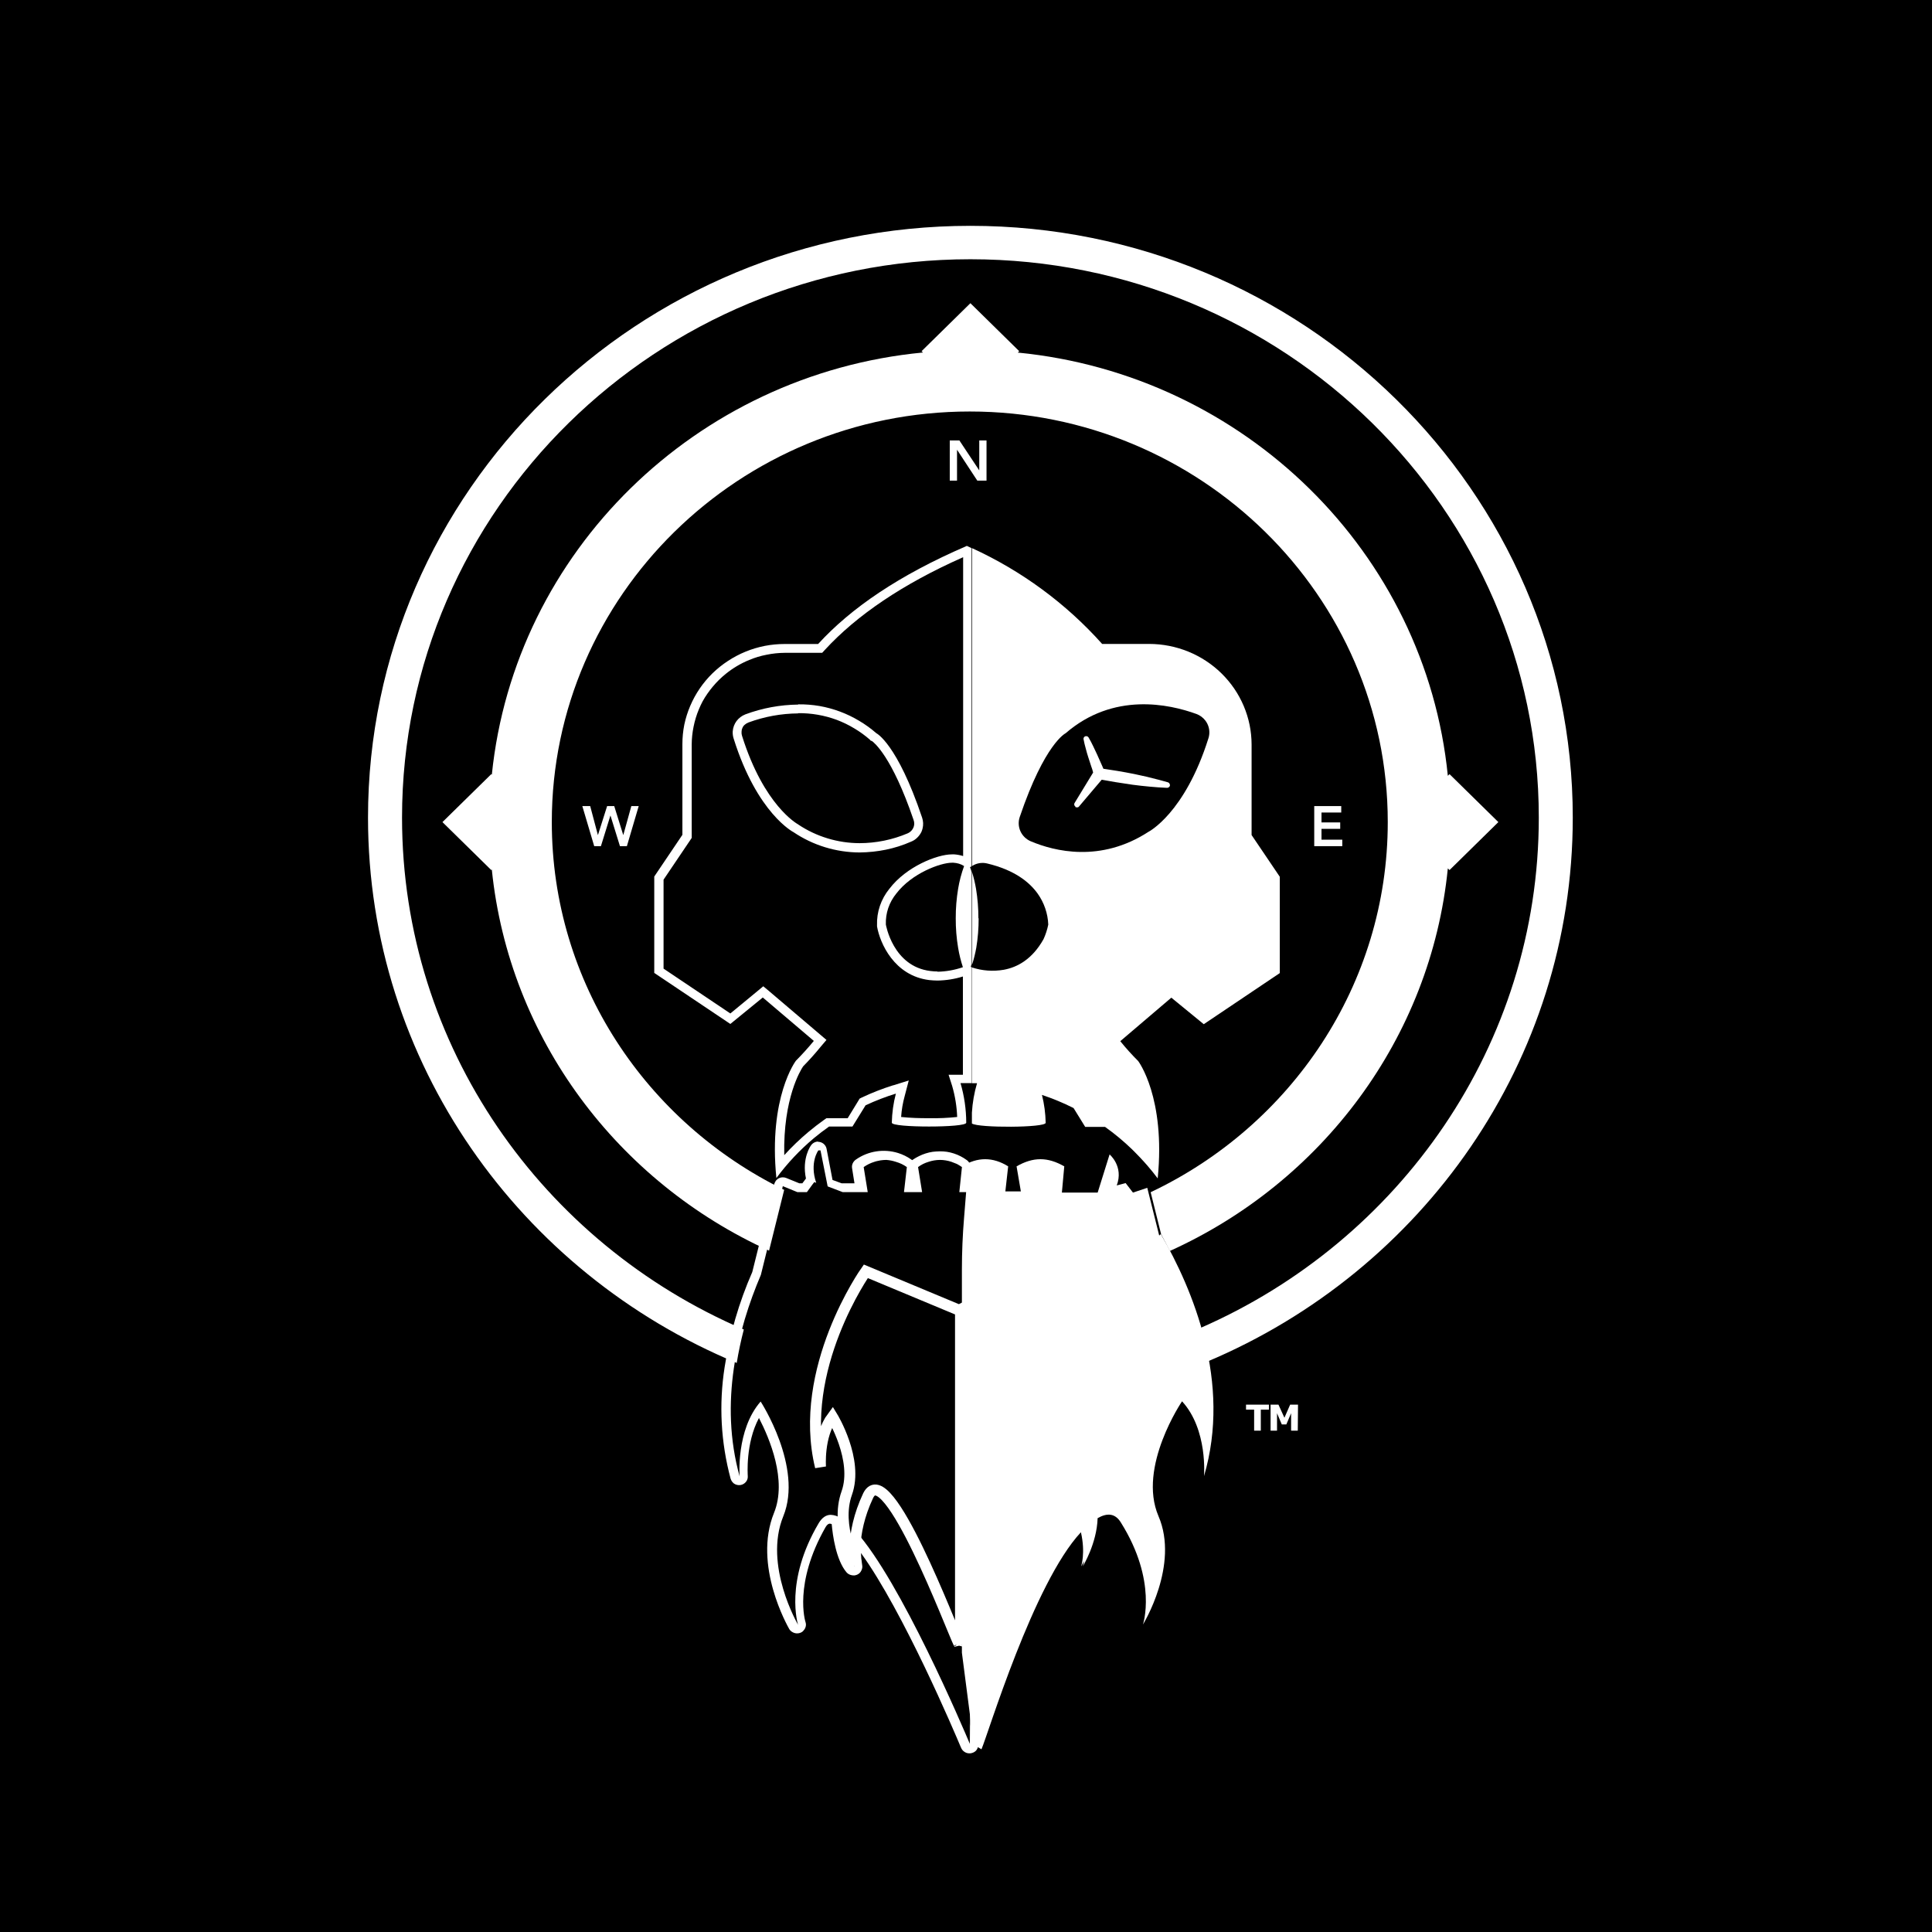
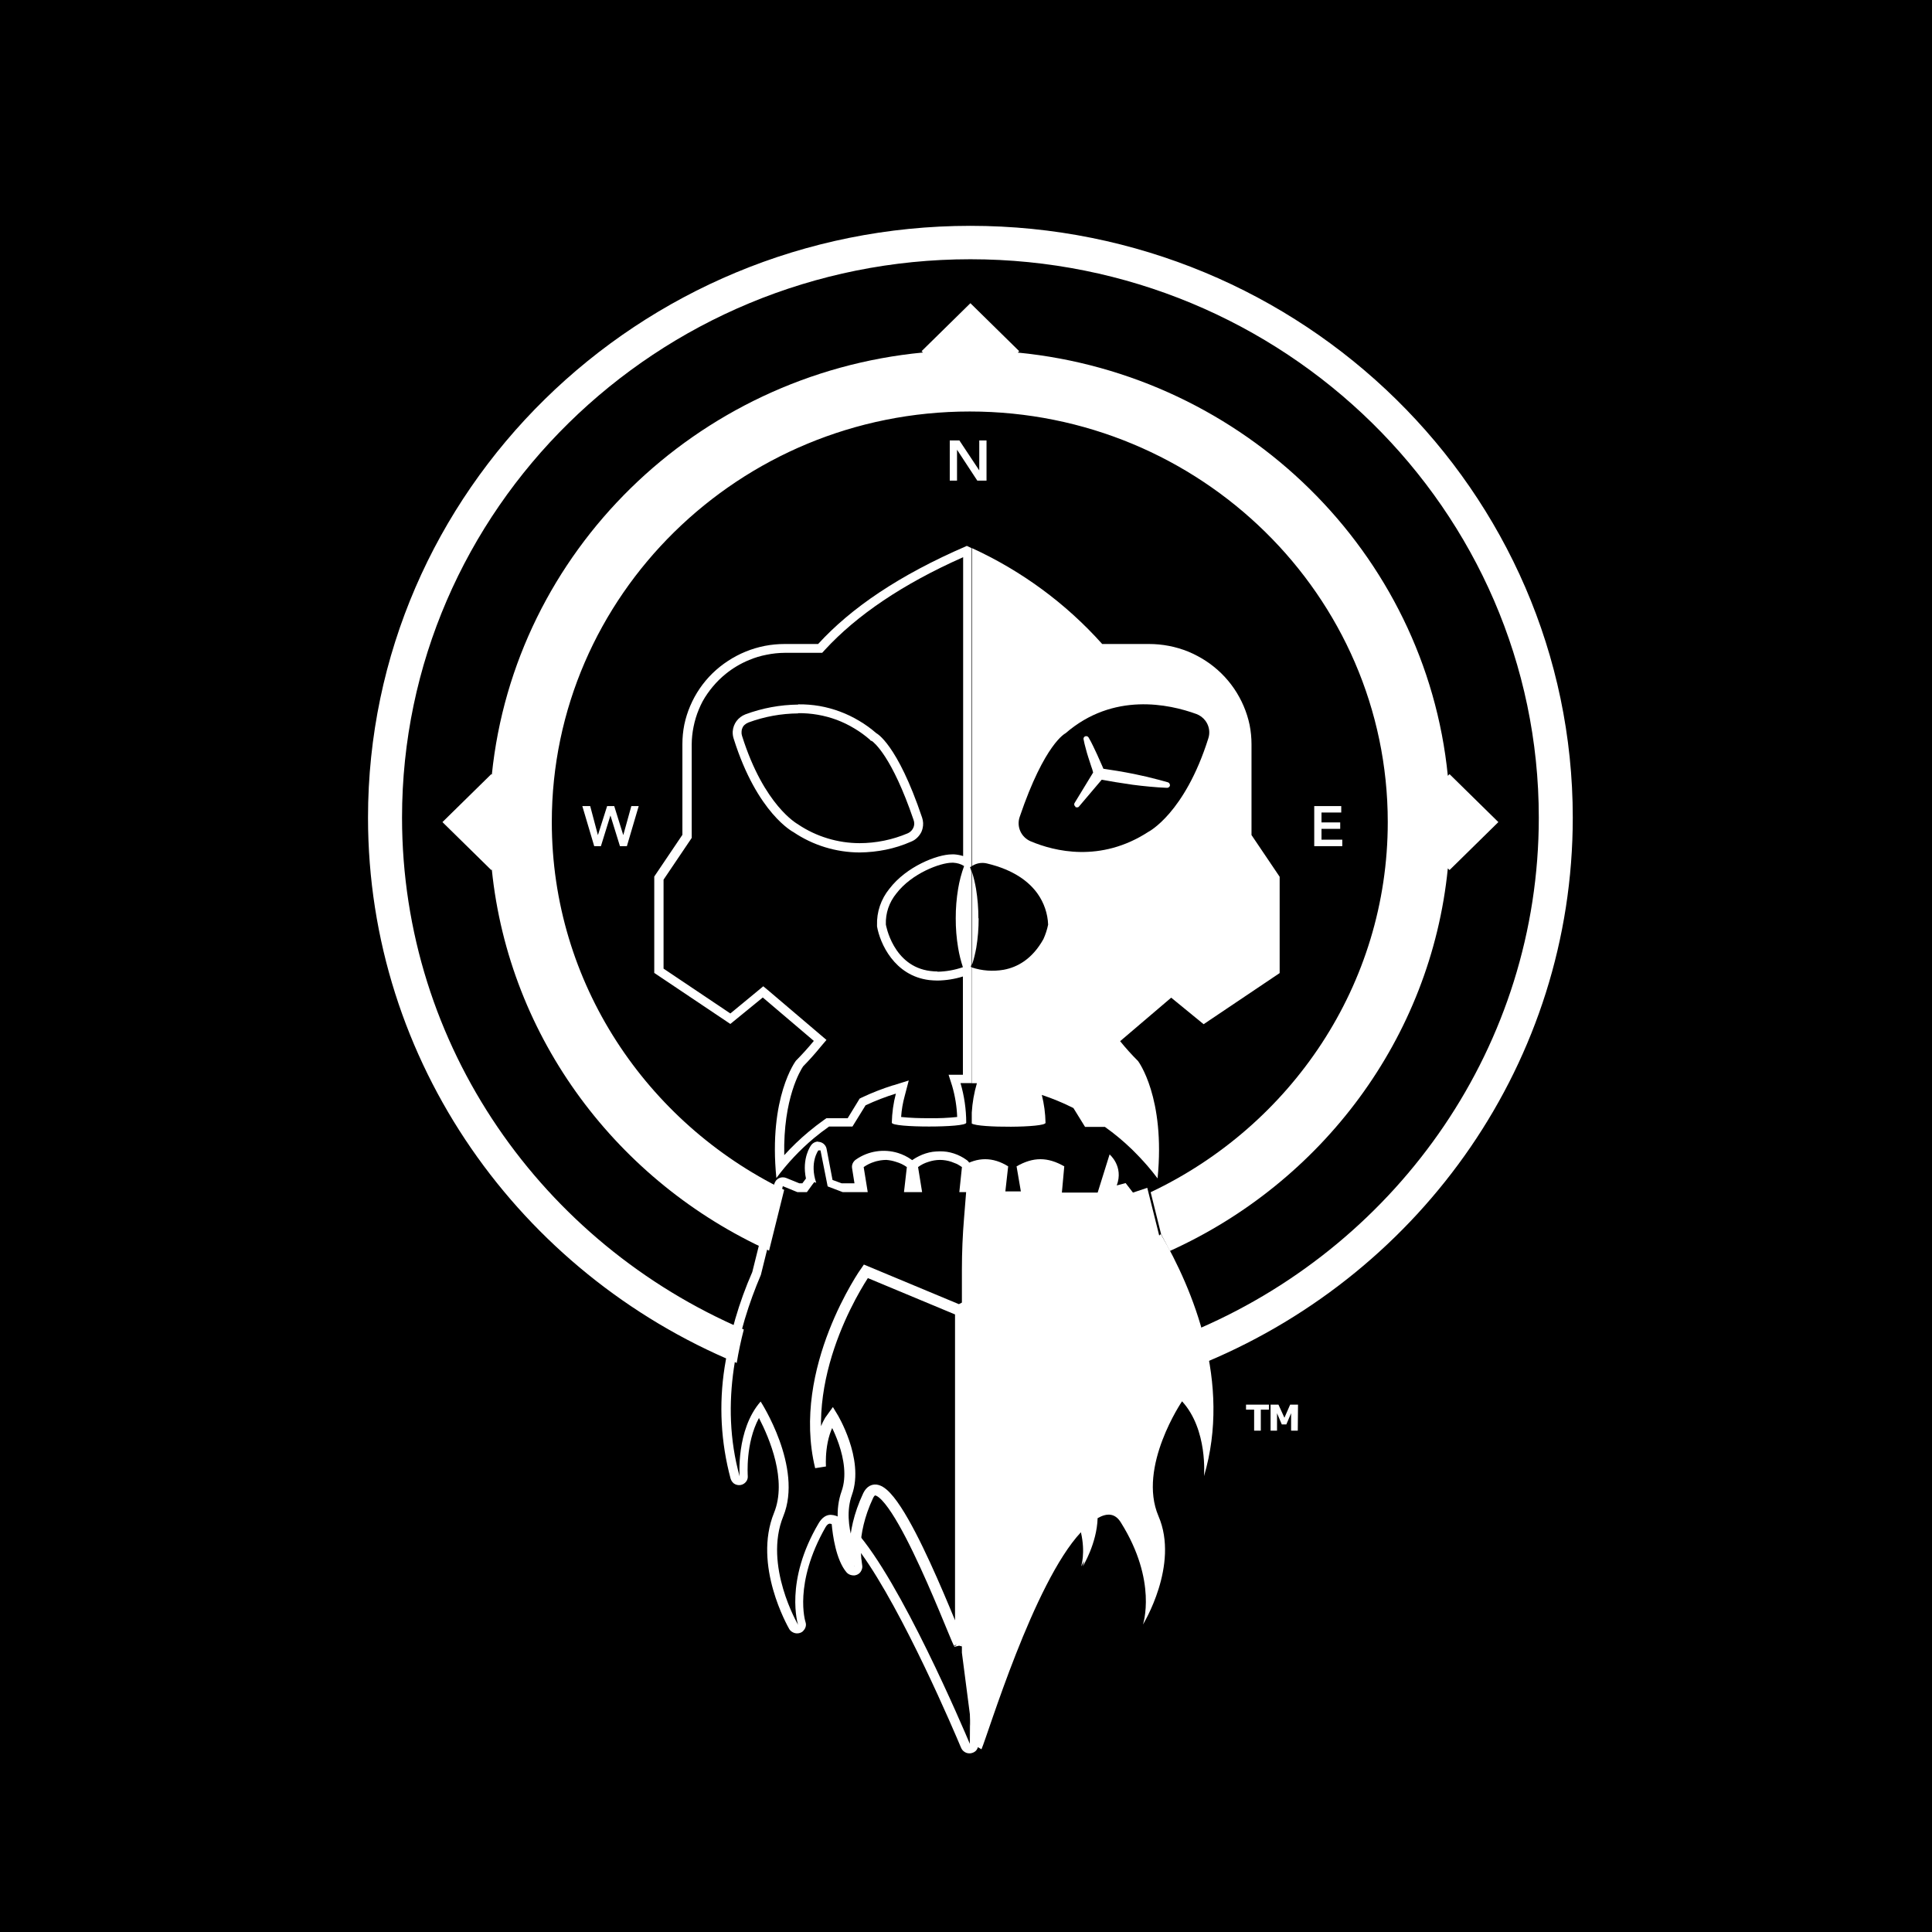
<svg xmlns="http://www.w3.org/2000/svg" version="1.2" baseProfile="tiny-ps" viewBox="0 0 810 810">
  <rect fill="#000000" width="810" height="810" />
  <path stroke="#ffffff" stroke-width="4.6" d="m 363,533 c 0,0 -29,41 -19,82 0,0 -1,-13 5,-21 0,0 11,18 6,32 -5,14 4,30 4,30 0,0 -3,-12 5,-29 8,-16 35,56 38,62 v 0.4 l 0.1,-0.2 0.1,0.2 v -0.4 c 0.1,-0.3 0.3,-0.8 0.5,-1 V 549 l -0.6,0.3 z m 0,0" />
  <path fill="#ffffff" d="m 486,518 -5,-20 -6,2 c -2,-2.7 -3.2,-4 -3,-4 l -3.8,1 c 3,-8 -3,-13 -3,-13 l -5,16 h -15 l 1,-11 c -7,-4 -13,-4 -20,0 l 1.8,10.5 h -6.5 l 1.18,-10.5 c -6.4,-4 -12.9,-4 -19.3,0 l 1.7,10.5 -0.9,11.2 a 273.5,268.7 0 0 0 -0.9,21.5 v 160.7 l 5,38.6 3.2,1.9 c 2.8,-6.4 21.8,-69.7 41.7,-91 2,8.7 0.1,14.3 0.1,14.3 0,0 0.5,-0.8 1.2,-2.2 -0.1,0.8 -0.3,1.5 -0.5,2.2 0,0 5.9,-9.6 6.2,-20.2 4,-2.3 7.4,-2.1 9.8,1.9 15.4,24.6 9.2,42.7 9.2,42.7 0,0 15.4,-24.9 6.5,-45.5 -8.8,-20.6 9.9,-48.1 9.9,-48.1 10.9,11.9 9.2,31.4 9.2,31.4 11.6,-39.3 -4.6,-78.2 -18.1,-101.5 z M 410.2,385 a 78.9,77.5 0 0 0 -1,-12.4 62.3,61.2 0 0 0 -1.6,-6.8 v 38.5 a 60.1,59 0 0 0 1.7,-6.9 76.8,75.5 0 0 0 1,-12.4 z m 0,0" />
  <path fill="#ffffff" d="m 344,482.3 3,15.1 6.3,2.4 h 10.5 l -1.7,-10.5 a 16.5,16.2 0 0 1 2.2,-1.3 16.7,16.4 0 0 1 2.3,-0.9 c 0.8,-0.3 1.6,-0.4 2.5,-0.6 a 16.2,16 0 0 1 2.5,-0.2 16.3,16 0 0 1 4,0.8 16.9,16.6 0 0 1 2.4,0.9 c 0.8,0.4 1.5,0.8 2.2,1.3 l -1.2,10.5 h 7.6 l -1.7,-10.5 a 14.9,14.6 0 0 1 2.1,-1.3 15.2,14.9 0 0 1 2.3,-0.9 15.2,14.9 0 0 1 4.8,-0.8 15.2,14.9 0 0 1 4.8,0.8 c 0.8,0.3 1.5,0.6 2.3,0.9 0.7,0.4 1.4,0.8 2.1,1.3 l -1.1,10.5 h 4.5 v 231.6 c 0,-8.9 -0.1,-8.9 -0.1,-8.9 v 8.6 c -2.7,-6.4 -29,-68.3 -47.9,-89.2 l -0.3,-0.3 a 39.8,39.1 0 0 0 -0.2,15.2 c -4.8,-5.7 -5.5,-20.2 -5.5,-20.2 a 8.3,8.2 0 0 0 -4.4,-1.5 c -1.9,0 -3.6,1.1 -5,3.4 -14.6,24.6 -8.7,42.7 -8.7,42.7 0,0 -14.6,-24.9 -6.2,-45.5 8.4,-20.6 -9.5,-48.1 -9.5,-48.1 -10.4,11.9 -8.8,31.4 -8.8,31.4 -8.6,-30.9 -0.9,-61.5 8.9,-84.5 l 9.2,-37.2 6.1,2.5 h 4 c 1.9,-2.7 3.1,-4.2 3.1,-4.2 l 0.8,0.3 c -2.9,-8.5 0.9,-13.6 0.9,-13.6 m 0,-3.7 a 3.7,3.6 0 0 0 -1.7,0.4 3.7,3.7 0 0 0 -1.3,1.1 c -0.2,0.2 -4,5.5 -2.2,14 -0.4,0.5 -0.8,1.1 -1.5,2 h -1.3 l -5.4,-2.2 a 3.7,3.7 0 0 0 -1.6,-0.3 3.7,3.7 0 0 0 -2.2,0.8 3.7,3.6 0 0 0 -0.6,0.6 3.9,3.9 0 0 0 -0.4,0.7 3.9,3.9 0 0 0 -0.3,0.7 l -9.2,36.9 a 164.6,161.7 0 0 0 -11.6,39.9 116.9,114.9 0 0 0 -1.2,23.5 116.6,114.6 0 0 0 3.7,23.2 c 0.1,0.4 0.3,0.7 0.5,1.1 0.2,0.3 0.5,0.6 0.8,0.9 a 3.7,3.6 0 0 0 2.9,0.7 3.7,3.7 0 0 0 2.3,-1.4 3.6,3.5 0 0 0 0.6,-1.2 3.6,3.6 0 0 0 0.1,-1.3 c 0,-0.2 -1,-13.6 4.7,-24.2 4.4,8.5 11.9,26.1 6.3,39.8 -8.9,22 5.8,47.6 6.4,48.7 a 3.7,3.6 0 0 0 1.4,1.3 3.7,3.6 0 0 0 1.9,0.5 3.6,3.6 0 0 0 1.5,-0.3 c 0.4,-0.2 0.8,-0.4 1.1,-0.8 a 3.7,3.7 0 0 0 1.1,-2.4 3.7,3.7 0 0 0 -0.2,-1.3 c -0.05,-0.1 -5.1,-16 8.4,-39.7 0.9,-1.5 1.6,-1.5 1.8,-1.5 0.3,0.01 0.6,0.1 0.8,0.2 0.4,4.6 1.8,15 6.2,20.2 a 3.7,3.6 0 0 0 2.1,1.2 c 0.4,0.1 0.8,0.1 1.2,0.1 a 3.7,3.6 0 0 0 2.2,-1 c 0.3,-0.3 0.5,-0.6 0.7,-1 a 3.7,3.6 0 0 0 0.4,-1.2 3.7,3.6 0 0 0 -0.04,-1.2 35.6,34.9 0 0 1 -0.5,-5 c 17.8,24.6 39.3,75.3 41.9,81.5 l 0.06,0.1 a 3.7,3.6 0 0 0 1.2,1.6 3.6,3.6 0 0 0 2.3,0.8 3.4,3.3 0 0 0 0.9,-0.1 c 2.9,-0.7 2.9,-3.4 2.9,-4.4 V 499.9 c 0,-0.2 -0.03,-0.5 -0.1,-0.7 a 3.6,3.5 0 0 0 -0.6,-1.3 3.6,3.6 0 0 0 -0.5,-0.6 3.8,3.8 0 0 0 -0.6,-0.5 3.7,3.7 0 0 0 -0.6,-0.3 3.7,3.6 0 0 0 -1.4,-0.3 h -0.3 l 0.7,-6.5 a 3.6,3.6 0 0 0 -0.3,-1.9 3.6,3.6 0 0 0 -1.3,-1.5 19,18.6 0 0 0 -5.3,-2.7 19.2,18.8 0 0 0 -2.9,-0.7 19.2,18.9 0 0 0 -3,-0.2 c -1,0 -2,0.1 -3,0.2 a 19.1,18.8 0 0 0 -5.7,1.8 19.2,18.9 0 0 0 -2.6,1.5 3.2,3.2 0 0 0 -0.3,0.2 3.7,3.7 0 0 0 -0.4,-0.3 20,19.7 0 0 0 -5.5,-2.7 20.1,19.8 0 0 0 -17.6,2.7 3.6,3.6 0 0 0 -0.8,0.7 3.8,3.7 0 0 0 -0.9,1.9 3.8,3.7 0 0 0 0.02,1.1 l 1,6.3 h -5.4 l -3.8,-1.4 -2.5,-13.1 a 3.7,3.6 0 0 0 -1.3,-2.1 3.7,3.6 0 0 0 -1.1,-0.6 3.7,3.6 0 0 0 -1.3,-0.2 z m 0,0" />
  <path fill="#ffffff" d="m 403.8,233.6 v 125.3 a 16.8,16.5 0 0 0 -3.7,-0.7 h -1 c -6.2,0 -19.1,5.1 -26.2,14.4 a 23.7,23.3 0 0 0 -4,7.2 23.7,23.2 0 0 0 -1.2,8.1 v 0.5 c 1.2,7 7.2,20.7 21.9,22.5 1.1,0.1 2.3,0.2 3.4,0.2 a 36.9,36.3 0 0 0 10.7,-1.7 v 41.2 h -6 l 1.5,4.7 a 55.6,54.7 0 0 1 2.1,13 c -3.9,0.4 -7.8,0.6 -11.8,0.5 -3.9,0.04 -7.8,-0.1 -11.7,-0.5 0.2,-3 0.7,-5.9 1.5,-8.8 l 1.7,-6.5 -6.4,2 h -0.1 a 100.8,99 0 0 0 -13.1,5.1 l -1,0.5 -0.6,1 -4.4,7.2 h -8.9 l -1,0.7 a 106.9,105 0 0 0 -6.6,5.1 103.5,101.7 0 0 0 -10.1,9.7 c -0.5,-23.9 6.9,-35.7 7.9,-37.2 a 119.9,117.8 0 0 0 7.5,-8.4 l 2.3,-2.7 -2.7,-2.3 -21.4,-18.2 -2.4,-2 -2.4,2 -11.4,9.4 -28,-18.8 v -37.3 l 11.2,-16.6 0.6,-0.9 v -39.2 a 39.5,38.8 0 0 1 0.8,-7.5 39.4,38.7 0 0 1 2.2,-7.2 38.8,38.1 0 0 1 1.6,-3.4 38.2,37.6 0 0 1 2,-3.2 39.7,39 0 0 1 2.3,-3 39.5,38.8 0 0 1 5.4,-5.3 39.1,38.4 0 0 1 9.8,-5.8 39.4,38.7 0 0 1 3.6,-1.3 38.4,37.7 0 0 1 3.7,-0.9 39,38.3 0 0 1 7.6,-0.8 h 15.7 l 1.1,-1.2 c 13.4,-14.6 32.8,-27.7 57.8,-38.8 m 1.7,-4.8 c -28.3,12.2 -48.5,26 -62.3,41.1 h -14 a 43.2,42.5 0 0 0 -8.4,0.8 43.1,42.3 0 0 0 -8,2.4 42.9,42.1 0 0 0 -7.4,3.9 43.4,42.6 0 0 0 -6.5,5.2 43.1,42.3 0 0 0 -9.3,13.6 43.5,42.7 0 0 0 -2.5,7.9 43.2,42.5 0 0 0 -0.8,8.2 v 38 l -11.8,17.5 v 40.4 l 31.9,21.4 13.6,-11.1 21.4,18.2 a 118.8,116.7 0 0 1 -7.5,8.3 c 0,0 -11.6,15.2 -8.2,49.2 a 98.8,97 0 0 1 15.7,-16.7 106.7,104.8 0 0 1 6.4,-4.9 h 9.8 l 5.5,-8.9 a 97,95.3 0 0 1 12.7,-4.9 54.1,53.2 0 0 0 -1.7,12.2 c 0,1.1 7.8,1.6 15.6,1.6 7.8,0 15.6,-0.5 15.6,-1.6 a 61.9,60.8 0 0 0 -2.4,-16.6 h 4.7 v -48.6 l -0.4,-0.1 c 0.1,-0.4 0.2,-0.8 0.4,-1.3 V 365.8 c -0.2,-0.7 -0.4,-1.5 -0.7,-2.2 l 0.1,-0.1 c 0.2,-0.1 0.4,-0.2 0.5,-0.3 V 229.8 c -0.7,-0.3 -1.3,-0.7 -2.1,-1 z M 393.1,407.3 a 23.1,22.7 0 0 1 -3,-0.2 c -15.8,-1.9 -18.7,-19.5 -18.7,-19.5 a 20.2,19.8 0 0 1 1,-6.9 20.4,20 0 0 1 3.4,-6.1 c 6.5,-8.5 18.5,-12.9 23.3,-12.9 h 0.6 c 1.6,0.1 3.1,0.5 4.5,1.4 a 54.9,53.9 0 0 0 -2.5,9.5 76.9,75.5 0 0 0 -1,12.4 75.8,74.5 0 0 0 1,12.4 56.2,55.3 0 0 0 2,8.1 34,33.4 0 0 1 -10.7,1.9 z m 0,0" />
-   <path fill="#ffffff" d="m 524.736,350.093 v -37.998 a 43.247,42.482 0 0 0 -0.843,-8.211 43.165,42.402 0 0 0 -2.454,-7.892 42.872,42.114 0 0 0 -1.805,-3.733 42.699,41.944 0 0 0 -4.673,-6.859 42.976,42.216 0 0 0 -12.923,-10.423 42.872,42.114 0 0 0 -3.799,-1.773 43.513,42.744 0 0 0 -3.959,-1.395 42.421,41.671 0 0 0 -4.08,-1.012 43.247,42.482 0 0 0 -8.359,-0.828 H 462.077 A 165.403,162.477 0 0 0 436.924,247.108 165.529,162.601 0 0 0 407.528,229.808 v 133.289 a 7.843,7.704 0 0 1 3.031,-1.198 7.886,7.747 0 0 1 3.267,0.104 c 11.315,2.691 17.673,7.679 21.233,12.667 a 24.629,24.193 0 0 1 3.163,6.178 24.587,24.152 0 0 1 1.269,6.798 29.202,28.685 0 0 1 -1.984,6.099 c -4.699,8.388 -10.908,11.771 -16.65,12.833 -4.539,0.771 -8.999,0.445 -13.372,-0.974 v 48.533 h 2.144 a 57.439,56.423 0 0 0 -2.154,12.345 v 4.55 c 2.631,1.901 30.927,1.803 30.927,-0.292 a 53.793,52.841 0 0 0 -1.558,-11.693 98.894,97.145 0 0 1 13.25,5.506 l 4.882,7.902 h 8.321 a 99.413,97.655 0 0 1 11.374,9.46 c 0.487,0.476 0.992,0.975 1.438,1.45 a 96.76,95.048 0 0 1 3.54,3.743 c 0.456,0.506 0.923,1.022 1.379,1.548 1.497,1.753 2.977,3.536 4.345,5.396 3.372,-33.989 -8.182,-49.199 -8.182,-49.199 a 105.834,103.962 0 0 1 -7.509,-8.337 l 21.403,-18.239 13.596,11.124 31.878,-21.431 v -40.384 z m -18.107,-40.53 c -9.919,31.497 -25.134,39.185 -25.134,39.185 -20.075,13.044 -39.445,8.143 -49.331,3.973 a 8.219,8.074 0 0 1 -1.369,-0.737 8.323,8.176 0 0 1 -1.21,-0.974 8.51,8.36 0 0 1 -1.003,-1.175 8.257,8.111 0 0 1 -0.765,-1.341 8.275,8.128 0 0 1 -0.497,-1.454 8.071,7.929 0 0 1 -0.214,-1.521 c -0.025,-0.513 0,-1.022 0.072,-1.532 a 8.779,8.624 0 0 1 0.363,-1.494 c 10.502,-30.923 19.221,-35.072 19.221,-35.072 20.033,-17.35 43.42,-12.246 54.867,-8.076 a 8.354,8.207 0 0 1 3.751,2.795 c 0.319,0.418 0.591,0.867 0.82,1.335 0.232,0.472 0.415,0.961 0.55,1.467 a 7.965,7.824 0 0 1 0.259,1.539 8.128,7.984 0 0 1 -0.042,1.559 c -0.062,0.519 -0.177,1.028 -0.339,1.525 z M 398.193,184.664 h 4.037 l 8.28,12.48 h 0.051 v -12.479 h 3.043 v 16.844 h -3.865 l -8.453,-12.888 h -0.049 v 12.888 h -3.045 z M 244.14,337.952 h 3.301 l 3.215,12.1 h 0.048 l 3.837,-12.1 h 2.977 l 3.768,12.1 h 0.049 l 3.354,-12.1 h 3.093 l -4.957,16.806 h -2.907 l -3.965,-12.793 h -0.053 l -3.965,12.793 h -2.807 z m 306.859,0 h 11.325 v 2.71 h -8.28 v 4.129 h 7.845 v 2.699 h -7.845 v 4.558 h 8.719 v 2.71 h -11.764 z m 0,0" />
+   <path fill="#ffffff" d="m 524.7,350.1 v -38 a 43.2,42.5 0 0 0 -0.8,-8.2 43.2,42.4 0 0 0 -2.5,-7.9 42.9,42.1 0 0 0 -1.8,-3.7 42.7,41.9 0 0 0 -4.7,-6.9 43,42.2 0 0 0 -12.9,-10.4 42.9,42.1 0 0 0 -3.8,-1.8 43.5,42.7 0 0 0 -4,-1.4 42.4,41.7 0 0 0 -4.1,-1 43.2,42.5 0 0 0 -8.4,-0.8 H 462.1 A 165.4,162.5 0 0 0 436.9,247.1 165.5,162.6 0 0 0 407.5,229.8 v 133.3 a 7.8,7.7 0 0 1 3,-1.2 7.9,7.7 0 0 1 3.267,0.104 c 11.315,2.691 17.673,7.679 21.233,12.667 a 24.629,24.193 0 0 1 3.163,6.178 24.587,24.152 0 0 1 1.269,6.798 29.202,28.685 0 0 1 -1.984,6.099 c -4.699,8.388 -10.908,11.771 -16.65,12.833 -4.539,0.771 -8.999,0.445 -13.372,-0.974 v 48.533 h 2.144 a 57.439,56.423 0 0 0 -2.154,12.345 v 4.55 c 2.631,1.901 30.927,1.803 30.927,-0.292 a 53.793,52.841 0 0 0 -1.558,-11.693 98.894,97.145 0 0 1 13.25,5.506 l 4.882,7.902 h 8.321 a 99.413,97.655 0 0 1 11.374,9.46 c 0.487,0.476 0.992,0.975 1.438,1.45 a 96.76,95.048 0 0 1 3.54,3.743 c 0.456,0.506 0.923,1.022 1.379,1.548 1.497,1.753 2.977,3.536 4.345,5.396 3.372,-33.989 -8.182,-49.199 -8.182,-49.199 a 105.834,103.962 0 0 1 -7.509,-8.337 l 21.403,-18.239 13.596,11.124 31.878,-21.431 v -40.384 z m -18.107,-40.53 c -9.919,31.497 -25.134,39.185 -25.134,39.185 -20.075,13.044 -39.445,8.143 -49.331,3.973 a 8.219,8.074 0 0 1 -1.369,-0.737 8.323,8.176 0 0 1 -1.21,-0.974 8.51,8.36 0 0 1 -1.003,-1.175 8.257,8.111 0 0 1 -0.765,-1.341 8.275,8.128 0 0 1 -0.497,-1.454 8.071,7.929 0 0 1 -0.214,-1.521 c -0.025,-0.513 0,-1.022 0.072,-1.532 a 8.779,8.624 0 0 1 0.363,-1.494 c 10.502,-30.923 19.221,-35.072 19.221,-35.072 20.033,-17.35 43.42,-12.246 54.867,-8.076 a 8.354,8.207 0 0 1 3.751,2.795 c 0.319,0.418 0.591,0.867 0.82,1.335 0.232,0.472 0.415,0.961 0.55,1.467 a 7.965,7.824 0 0 1 0.259,1.539 8.128,7.984 0 0 1 -0.042,1.559 c -0.062,0.519 -0.177,1.028 -0.339,1.525 z M 398.193,184.664 h 4.037 l 8.28,12.48 h 0.051 v -12.479 h 3.043 v 16.844 h -3.865 l -8.453,-12.888 h -0.049 v 12.888 h -3.045 z M 244.14,337.952 h 3.301 l 3.215,12.1 h 0.048 l 3.837,-12.1 h 2.977 l 3.768,12.1 h 0.049 l 3.354,-12.1 h 3.093 l -4.957,16.806 h -2.907 l -3.965,-12.793 h -0.053 l -3.965,12.793 h -2.807 z m 306.859,0 h 11.325 v 2.71 h -8.28 v 4.129 h 7.845 v 2.699 h -7.845 v 4.558 h 8.719 v 2.71 h -11.764 z m 0,0" />
  <path fill="#ffffff" d="m 231.346,344.666 c 0,-94.912 78.621,-172.142 175.239,-172.142 96.622,0 175.242,77.23 175.242,172.142 0,68.255 -40.666,127.354 -99.408,155.177 l 4.394,17.655 a 206.78,203.123 0 0 1 3.64,6.985 c 63.583,-28.739 109.444,-89.068 116.556,-160.409 l 0.712,0.709 20.473,-20.117 -20.473,-20.111 -0.712,0.702 C 597.694,231.731 521.861,157.14 426.718,147.819 l 0.595,-0.584 -20.469,-20.117 -20.473,20.117 0.578,0.554 c -95.211,9.1 -171.205,83.553 -180.745,176.992 l -0.228,-0.224 -20.48,20.11 20.479,20.118 0.219,-0.224 c 7.26,71.023 52.934,131.046 116.24,159.779 l 6.337,-25.487 c -57.685,-28.213 -97.423,-86.708 -97.423,-154.185 z m 0,0" />
  <path fill="#ffffff" d="m 659.393,342.775 c 0,-136.795 -113.292,-248.092 -252.539,-248.092 -139.251,0 -252.563,111.338 -252.563,248.092 0,102.675 63.842,190.952 154.583,228.646 a 159.021,156.208 0 0 1 2.976,-14.018 C 227.606,521.324 168.555,438.739 168.555,342.775 c 0,-129.069 106.906,-234.084 238.299,-234.084 131.393,0 238.295,105.056 238.295,234.084 0,95.476 -58.514,177.722 -142.141,214.102 a 150.44,147.779 0 0 1 3.074,14.008 C 596.135,532.98 659.392,445.073 659.392,342.775 Z m 0,0" />
  <path fill="#ffffff" d="m 334.6,295.3 v 3.7 a 44.5,43.7 0 0 1 16.2,2.8 44.4,43.6 0 0 1 7.4,3.6 44.2,43.4 0 0 1 6.6,4.8 l 0.2,0.3 0.6,0.2 c 0.8,0.6 8.3,6.3 17.4,33 a 4.6,4.5 0 0 1 0.3,1.7 4.5,4.4 0 0 1 -0.1,0.8 4.7,4.6 0 0 1 -2.7,3.2 51.2,50.3 0 0 1 -20.1,4.1 45.8,45 0 0 1 -13.4,-2 45.8,45 0 0 1 -12.3,-5.8 l -0.1,-0.1 -0.2,-0.1 c -0.1,-0.1 -14.1,-7.7 -23.3,-37 a 4.6,4.5 0 0 1 -0.2,-1.7 4.9,4.8 0 0 1 0.1,-0.9 c 0.1,-0.3 0.2,-0.6 0.3,-0.8 0.1,-0.3 0.3,-0.5 0.4,-0.7 0.2,-0.2 0.4,-0.5 0.6,-0.6 a 4.7,4.6 0 0 1 1.5,-0.9 60.6,59.6 0 0 1 20.8,-3.8 v -3.7 m 0,0 a 64.2,63 0 0 0 -22.1,4.1 8.5,8.3 0 0 0 -3.7,2.8 8.4,8.3 0 0 0 -1.6,4.3 8.4,8.3 0 0 0 0.4,3.1 c 9.9,31.5 25.1,39.2 25.1,39.2 a 49.3,48.5 0 0 0 13.2,6.3 49.3,48.4 0 0 0 14.5,2.2 c 7.5,-0.1 14.7,-1.5 21.5,-4.5 a 8.4,8.2 0 0 0 1.4,-0.7 8.5,8.3 0 0 0 2.2,-2.1 8.7,8.5 0 0 0 0.8,-1.3 c 0.2,-0.5 0.4,-1 0.5,-1.5 a 8.4,8.2 0 0 0 -0.2,-4.5 C 376.1,311.6 367.4,307.4 367.4,307.4 a 48,47.2 0 0 0 -7.2,-5.2 48.2,47.3 0 0 0 -16.6,-6.2 48.1,47.2 0 0 0 -8.9,-0.7 z m 116.2,42.9 c 0.2,0.1 0.4,0.2 0.7,0.2 0.4,0 0.7,-0.1 0.9,-0.4 l 9.5,-11.2 c 1.9,0.3 3.8,0.7 5.7,1 2.4,0.4 4.8,0.7 7.2,1.1 2.4,0.3 4.8,0.6 7.2,0.8 1.2,0.1 2.4,0.2 3.6,0.3 l 1.8,0.1 c 0.6,0 1.2,0.1 1.9,0.1 0.3,0.003 0.6,-0.1 0.8,-0.3 0.2,-0.2 0.4,-0.4 0.4,-0.7 a 1.2,1.2 0 0 0 -0.2,-0.8 1.2,1.2 0 0 0 -0.6,-0.5 57.9,56.9 0 0 0 -1.8,-0.5 l -1.8,-0.5 a 170.2,167.2 0 0 0 -10.6,-2.5 222.7,218.8 0 0 0 -7.1,-1.3 244.1,239.8 0 0 0 -5.8,-0.9 c -0.3,-0.8 -0.7,-1.6 -1,-2.3 a 125.5,123.3 0 0 0 -1.6,-3.6 c -0.6,-1.2 -1.1,-2.4 -1.7,-3.6 a 72.6,71.4 0 0 0 -0.9,-1.8 l -0.5,-0.9 c -0.2,-0.3 -0.3,-0.6 -0.5,-0.9 a 1.2,1.2 0 0 0 -0.6,-0.5 1.2,1.1 0 0 0 -0.8,-0.01 1.1,1.1 0 0 0 -0.6,0.5 c -0.1,0.3 -0.2,0.5 -0.1,0.8 l 0.4,1.9 c 0.2,0.6 0.3,1.3 0.5,1.9 0.3,1.3 0.7,2.5 1.1,3.8 0.4,1.3 0.8,2.5 1.2,3.7 0.3,0.8 0.6,1.7 0.8,2.6 l -7.8,12.8 a 1.2,1.1 0 0 0 -0.1,0.8 c 0.1,0.3 0.2,0.5 0.5,0.7 z m 0,0" />
  <path fill="#ffffff" d="m 532,591 h -3.4 v 8.8 h -2.8 v -8.8 h -3.4 v -2.1 h 9.6 z m 12.1,8.8 h -2.8 v -7.3 l -2,4.7 h -1.9 l -2,-4.7 v 7.3 h -2.7 v -10.9 h 3.3 l 2.5,5.5 2.4,-5.5 h 3.3 z" />
</svg>
